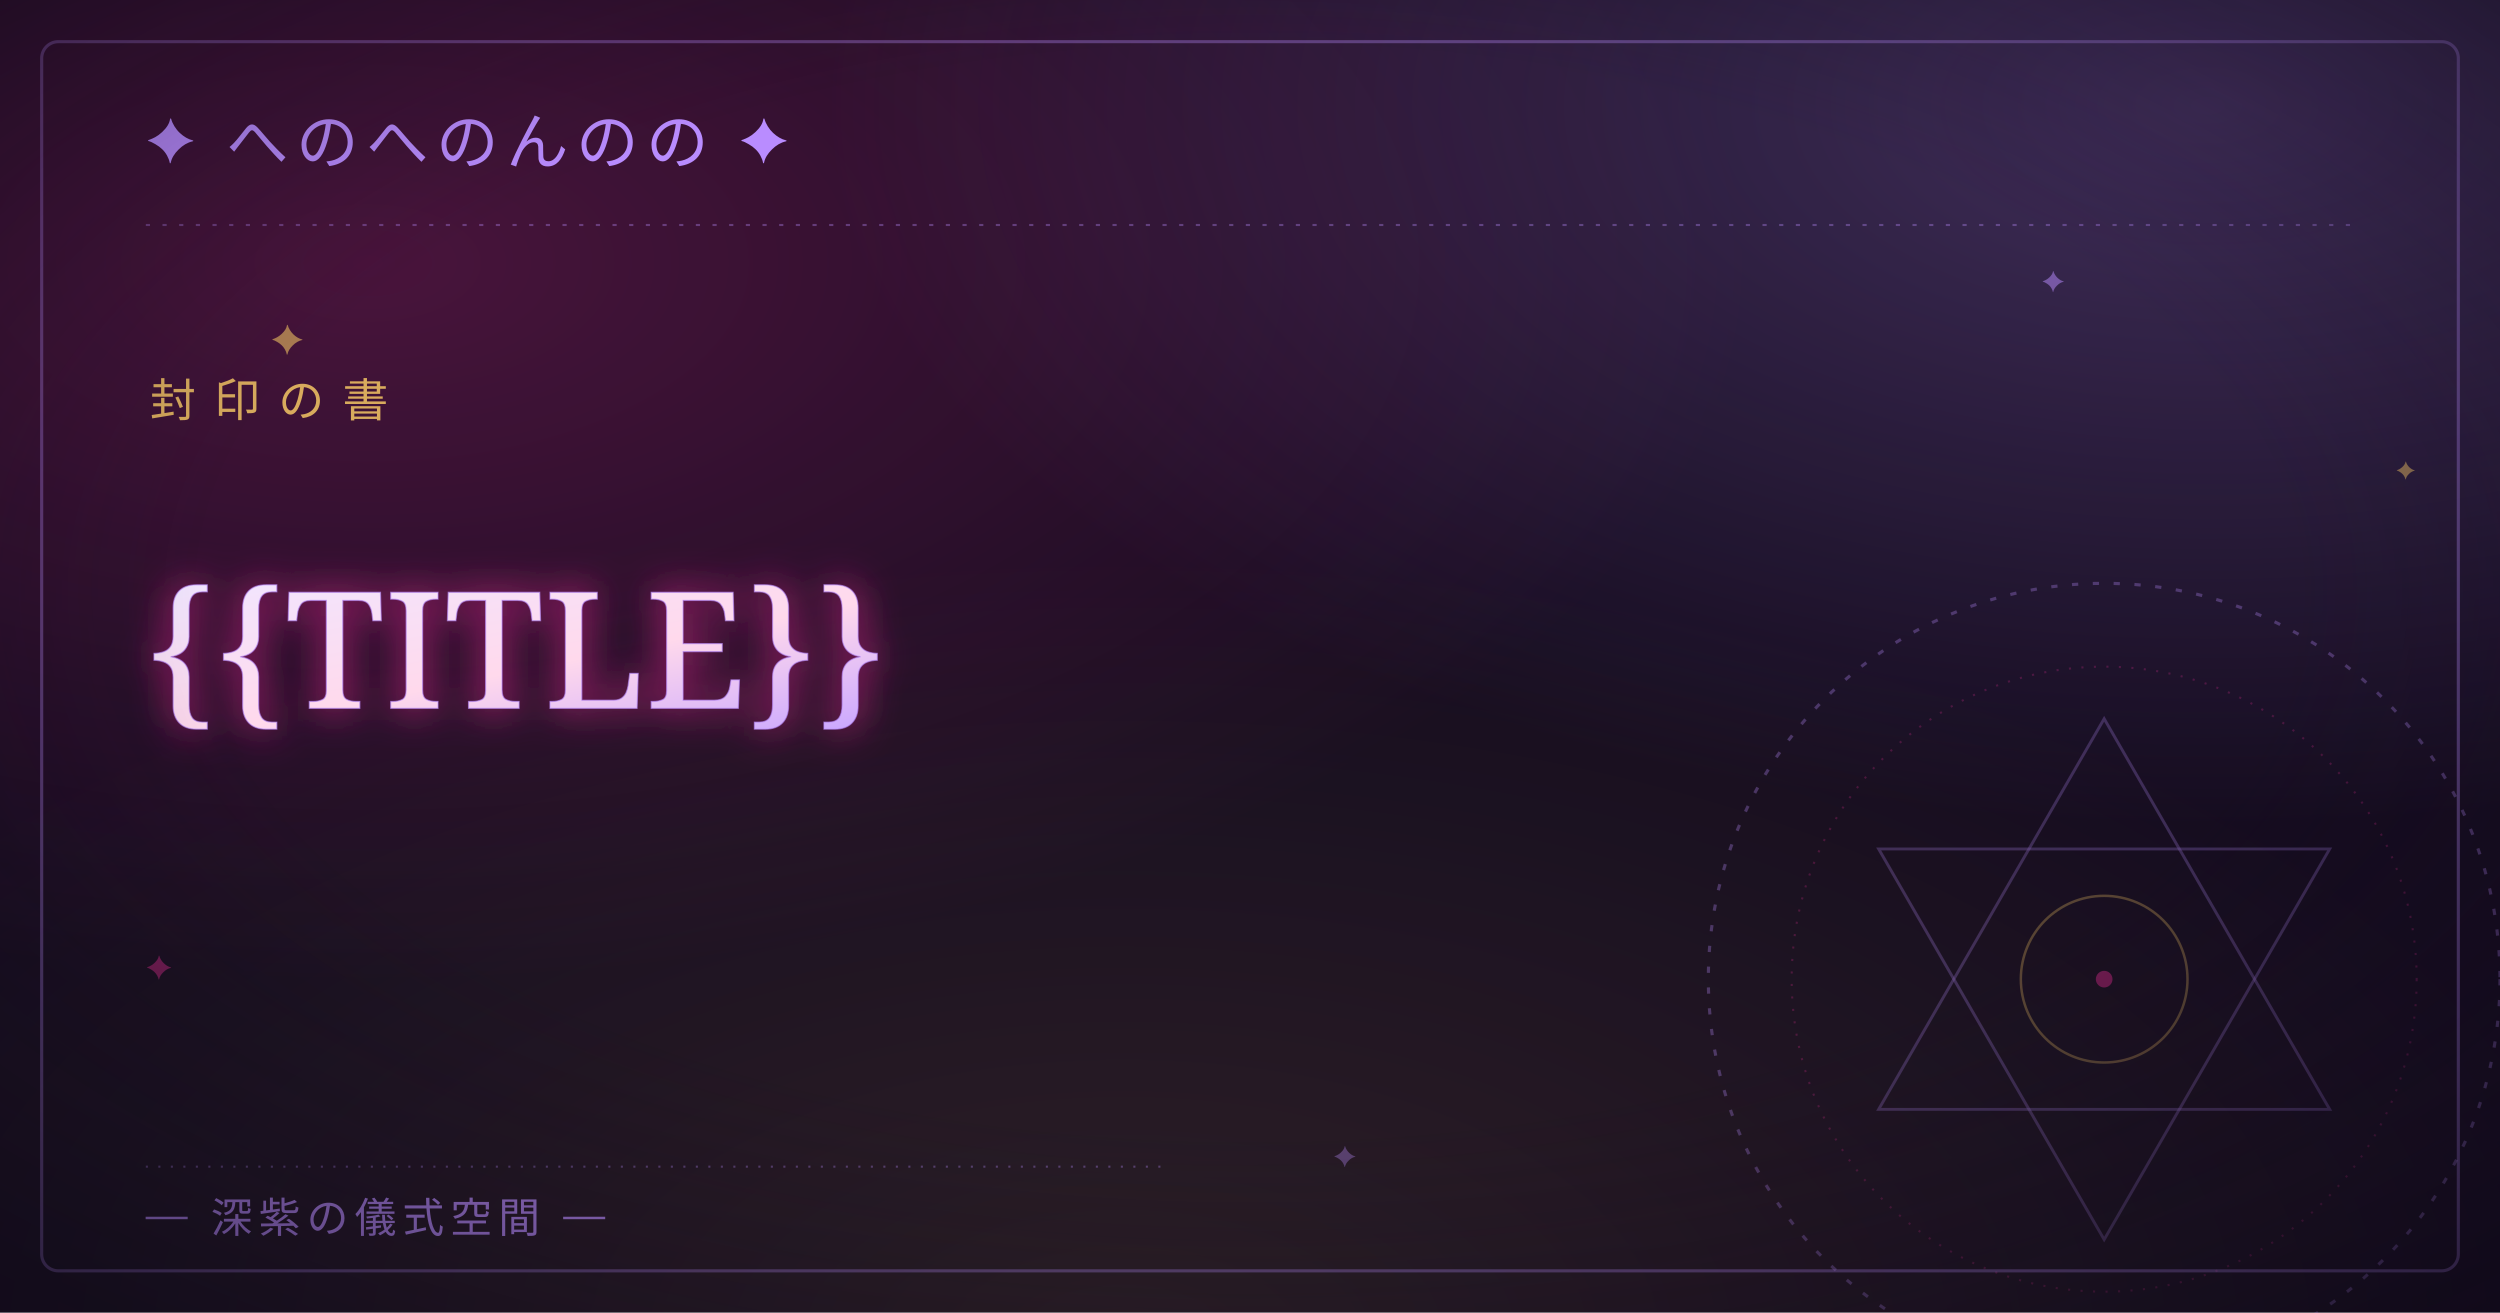
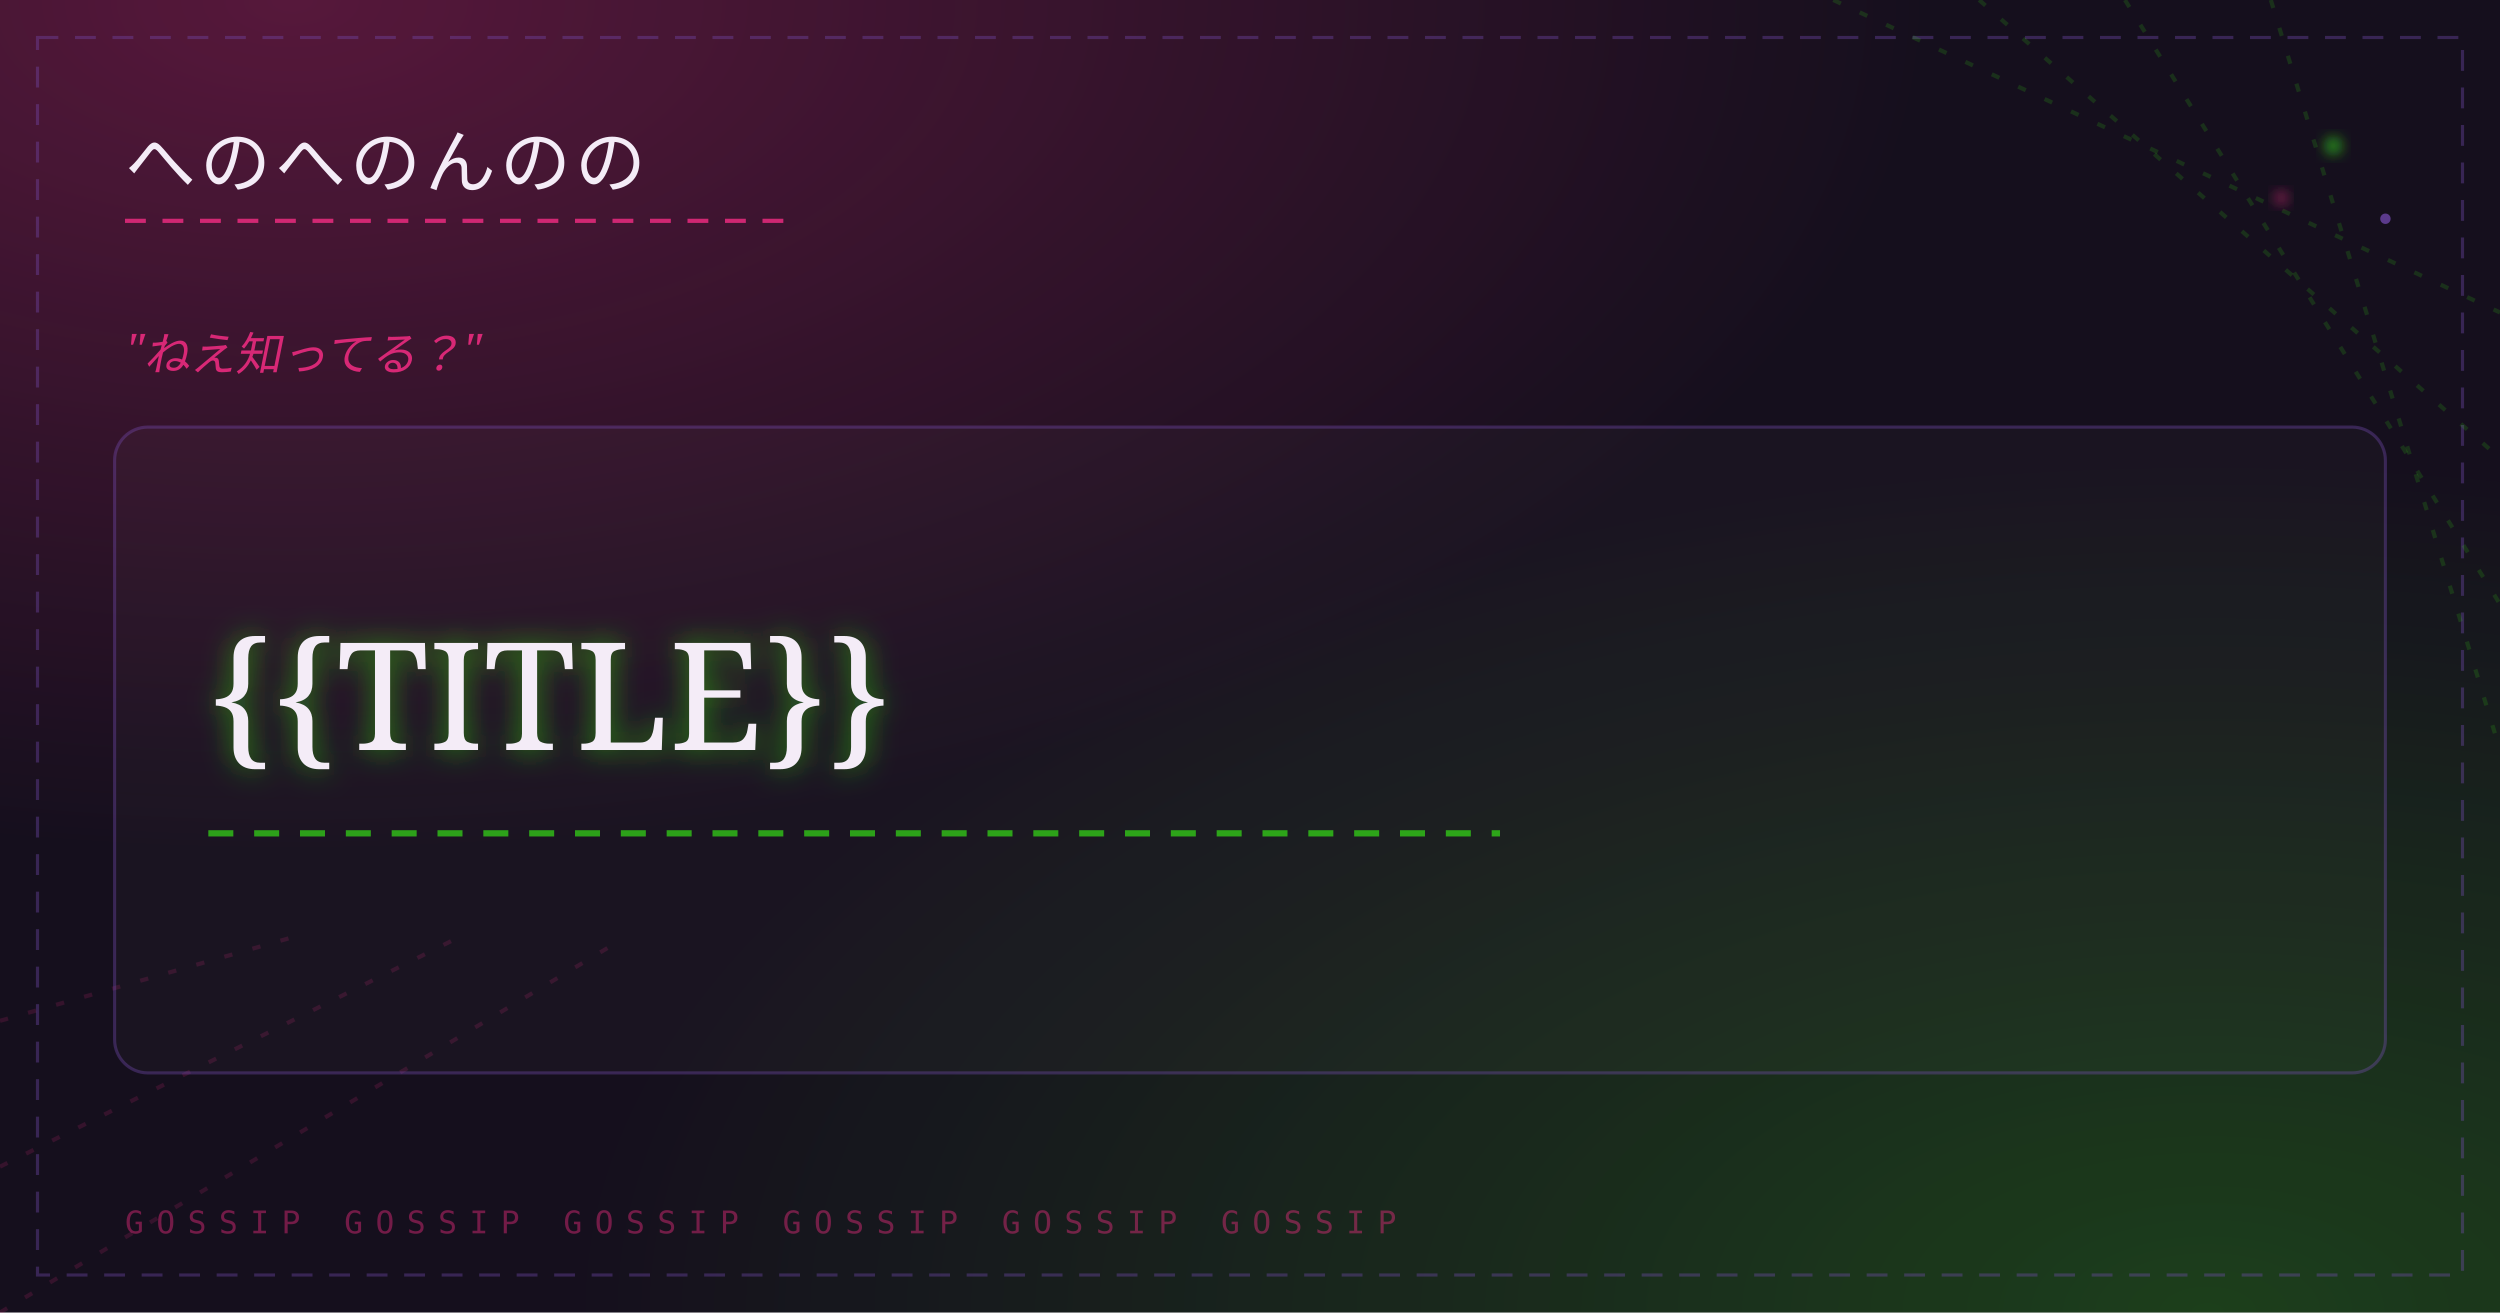
<svg xmlns="http://www.w3.org/2000/svg" width="1200" height="630" viewBox="0 0 1200 630">
  <defs>
-     <radialGradient id="glowPink" cx="15%" cy="20%" r="55%">
-       <stop offset="0%" stop-color="#ff2fa0" stop-opacity="0.22" />
-       <stop offset="100%" stop-color="#ff2fa0" stop-opacity="0" />
+     <radialGradient id="pinkGlow" cx="12%" cy="0%" r="65%">
+       <stop offset="0%" stop-color="#ff2e88" stop-opacity="0.28" />
+       <stop offset="100%" stop-color="#ff2e88" stop-opacity="0" />
    </radialGradient>
-     <radialGradient id="glowPurple" cx="88%" cy="8%" r="55%">
-       <stop offset="0%" stop-color="#b98cff" stop-opacity="0.26" />
-       <stop offset="100%" stop-color="#b98cff" stop-opacity="0" />
+     <radialGradient id="greenGlow" cx="88%" cy="100%" r="65%">
+       <stop offset="0%" stop-color="#39ff14" stop-opacity="0.2" />
+       <stop offset="100%" stop-color="#39ff14" stop-opacity="0" />
    </radialGradient>
-     <radialGradient id="glowGold" cx="45%" cy="102%" r="60%">
-       <stop offset="0%" stop-color="#ffd166" stop-opacity="0.10" />
-       <stop offset="100%" stop-color="#ffd166" stop-opacity="0" />
-     </radialGradient>
-     <radialGradient id="vignette" cx="50%" cy="45%" r="75%">
-       <stop offset="55%" stop-color="#150c1f" stop-opacity="0" />
-       <stop offset="100%" stop-color="#0a0614" stop-opacity="0.55" />
-     </radialGradient>
-     <linearGradient id="titleGrad" x1="0%" y1="0%" x2="100%" y2="100%">
-       <stop offset="0%" stop-color="#f1e6ff" />
-       <stop offset="55%" stop-color="#ffd9ec" />
-       <stop offset="100%" stop-color="#c9a6ff" />
-     </linearGradient>
-     <filter id="softGlow" x="-60%" y="-60%" width="220%" height="220%">
-       <feGaussianBlur stdDeviation="9" result="blur" />
-       <feMerge>
-         <feMergeNode in="blur" />
-         <feMergeNode in="blur" />
-       </feMerge>
+     <filter id="neonBlur" x="-50%" y="-50%" width="200%" height="200%">
+       <feGaussianBlur stdDeviation="7" />
+     </filter>
+     <filter id="neonBlurSoft" x="-50%" y="-50%" width="200%" height="200%">
+       <feGaussianBlur stdDeviation="3" />
    </filter>
  </defs>
-   <rect width="1200" height="630" fill="#150c1f" />
-   <rect width="1200" height="630" fill="url(#glowPink)" />
-   <rect width="1200" height="630" fill="url(#glowPurple)" />
-   <rect width="1200" height="630" fill="url(#glowGold)" />
-   <g opacity="0.6">
-     <circle cx="1010" cy="470" r="190" fill="none" stroke="#b98cff" stroke-width="1.5" stroke-dasharray="3 7" opacity="0.5" />
-     <circle cx="1010" cy="470" r="150" fill="none" stroke="#ff2fa0" stroke-width="1" stroke-dasharray="1 5" opacity="0.35" />
-     <polygon points="1010,345 1118.25,532.5 901.75,532.5" fill="none" stroke="#b98cff" stroke-width="1.4" opacity="0.4" />
-     <polygon points="1010,595 901.75,407.5 1118.25,407.5" fill="none" stroke="#b98cff" stroke-width="1.4" opacity="0.4" />
-     <circle cx="1010" cy="470" r="40" fill="none" stroke="#ffd166" stroke-width="1.2" opacity="0.45" />
-     <circle cx="1010" cy="470" r="4" fill="#ff2fa0" opacity="0.6" />
+   <rect x="0" y="0" width="1200" height="630" fill="#150f1d" />
+   <rect x="0" y="0" width="1200" height="630" fill="url(#pinkGlow)" />
+   <rect x="0" y="0" width="1200" height="630" fill="url(#greenGlow)" />
+   <rect x="18" y="18" width="1164" height="594" fill="none" stroke="#7a4dbb" stroke-opacity="0.35" stroke-width="1.5" stroke-dasharray="10 8" />
+   <g stroke="#39ff14" stroke-opacity="0.14" stroke-width="2">
+     <line x1="880" y1="0" x2="1200" y2="150" stroke-dasharray="4 10" />
+     <line x1="950" y1="0" x2="1200" y2="220" stroke-dasharray="4 10" />
+     <line x1="1020" y1="0" x2="1200" y2="290" stroke-dasharray="4 10" />
+     <line x1="1090" y1="0" x2="1200" y2="360" stroke-dasharray="4 10" />
  </g>
-   <text x="130" y="170" font-family="serif" font-size="20" fill="#ffd166" opacity="0.55">✦</text>
-   <text x="980" y="140" font-family="serif" font-size="14" fill="#b98cff" opacity="0.5">✦</text>
-   <text x="70" y="470" font-family="serif" font-size="16" fill="#ff2fa0" opacity="0.4">✦</text>
-   <text x="1150" y="230" font-family="serif" font-size="12" fill="#ffd166" opacity="0.45">✦</text>
-   <text x="640" y="560" font-family="serif" font-size="14" fill="#b98cff" opacity="0.35">✦</text>
-   <rect x="20" y="20" width="1160" height="590" rx="8" fill="none" stroke="rgba(185,140,255,0.35)" stroke-width="1.5" />
-   <text x="70" y="78" font-family="serif" font-size="30" letter-spacing="0.12em" fill="#b98cff">✦ へのへのんのの ✦</text>
-   <line x1="70" y1="108" x2="1130" y2="108" stroke="rgba(185,140,255,0.35)" stroke-width="1" stroke-dasharray="2 6" />
-   <text x="72" y="200" font-family="serif" font-size="22" letter-spacing="0.4em" fill="#ffd166" opacity="0.8">封印の書</text>
-   <text x="70" y="340" font-family="serif" font-size="78" fill="#ff2fa0" opacity="0.45" filter="url(#softGlow)">{{TITLE}}</text>
-   <text x="70" y="340" font-family="serif" font-size="78" fill="url(#titleGrad)">{{TITLE}}</text>
-   <text x="70" y="340" font-family="serif" font-size="78" fill="none" stroke="#b98cff" stroke-width="0.6" opacity="0.6">{{TITLE}}</text>
-   <line x1="70" y1="560" x2="560" y2="560" stroke="rgba(185,140,255,0.35)" stroke-width="1" stroke-dasharray="1 5" />
-   <text x="70" y="590" font-family="serif" font-size="20" letter-spacing="0.15em" fill="#b98cff" opacity="0.75">― 深紫の儀式空間 ―</text>
-   <rect width="1200" height="630" fill="url(#vignette)" />
+   <g stroke="#ff2e88" stroke-opacity="0.14" stroke-width="2">
+     <line x1="0" y1="630" x2="300" y2="450" stroke-dasharray="4 10" />
+     <line x1="0" y1="560" x2="220" y2="450" stroke-dasharray="4 10" />
+     <line x1="0" y1="490" x2="140" y2="450" stroke-dasharray="4 10" />
+   </g>
+   <text x="60" y="592" font-family="monospace" font-size="15" letter-spacing="6" fill="#ff2e88" fill-opacity="0.4">GOSSIP GOSSIP GOSSIP GOSSIP GOSSIP GOSSIP</text>
+   <text x="60" y="90" font-family="serif" font-size="34" fill="#f4ecf7" letter-spacing="2">へのへのんのの</text>
+   <line x1="60" y1="106" x2="380" y2="106" stroke="#ff2e88" stroke-width="2" stroke-dasharray="10 8" stroke-opacity="0.75" />
+   <text x="60" y="176" font-family="serif" font-size="22" font-style="italic" fill="#ff2e88" fill-opacity="0.8">"ねえ知ってる？"</text>
+   <rect x="55" y="205" width="1090" height="310" rx="16" fill="#ffffff" fill-opacity="0.02" stroke="#7a4dbb" stroke-opacity="0.35" stroke-width="1.5" />
+   <text x="100" y="360" font-family="serif" font-size="72" fill="#39ff14" fill-opacity="0.55" filter="url(#neonBlur)">{{TITLE}}</text>
+   <text x="100" y="360" font-family="serif" font-size="72" fill="#f4ecf7">{{TITLE}}</text>
+   <line x1="100" y1="400" x2="720" y2="400" stroke="#39ff14" stroke-width="3" stroke-dasharray="12 10" stroke-opacity="0.6" />
+   <circle cx="1120" cy="70" r="4" fill="#39ff14" fill-opacity="0.6" filter="url(#neonBlurSoft)" />
+   <circle cx="1095" cy="95" r="3" fill="#ff2e88" fill-opacity="0.6" filter="url(#neonBlurSoft)" />
+   <circle cx="1145" cy="105" r="2.5" fill="#7a4dbb" fill-opacity="0.7" />
</svg>
